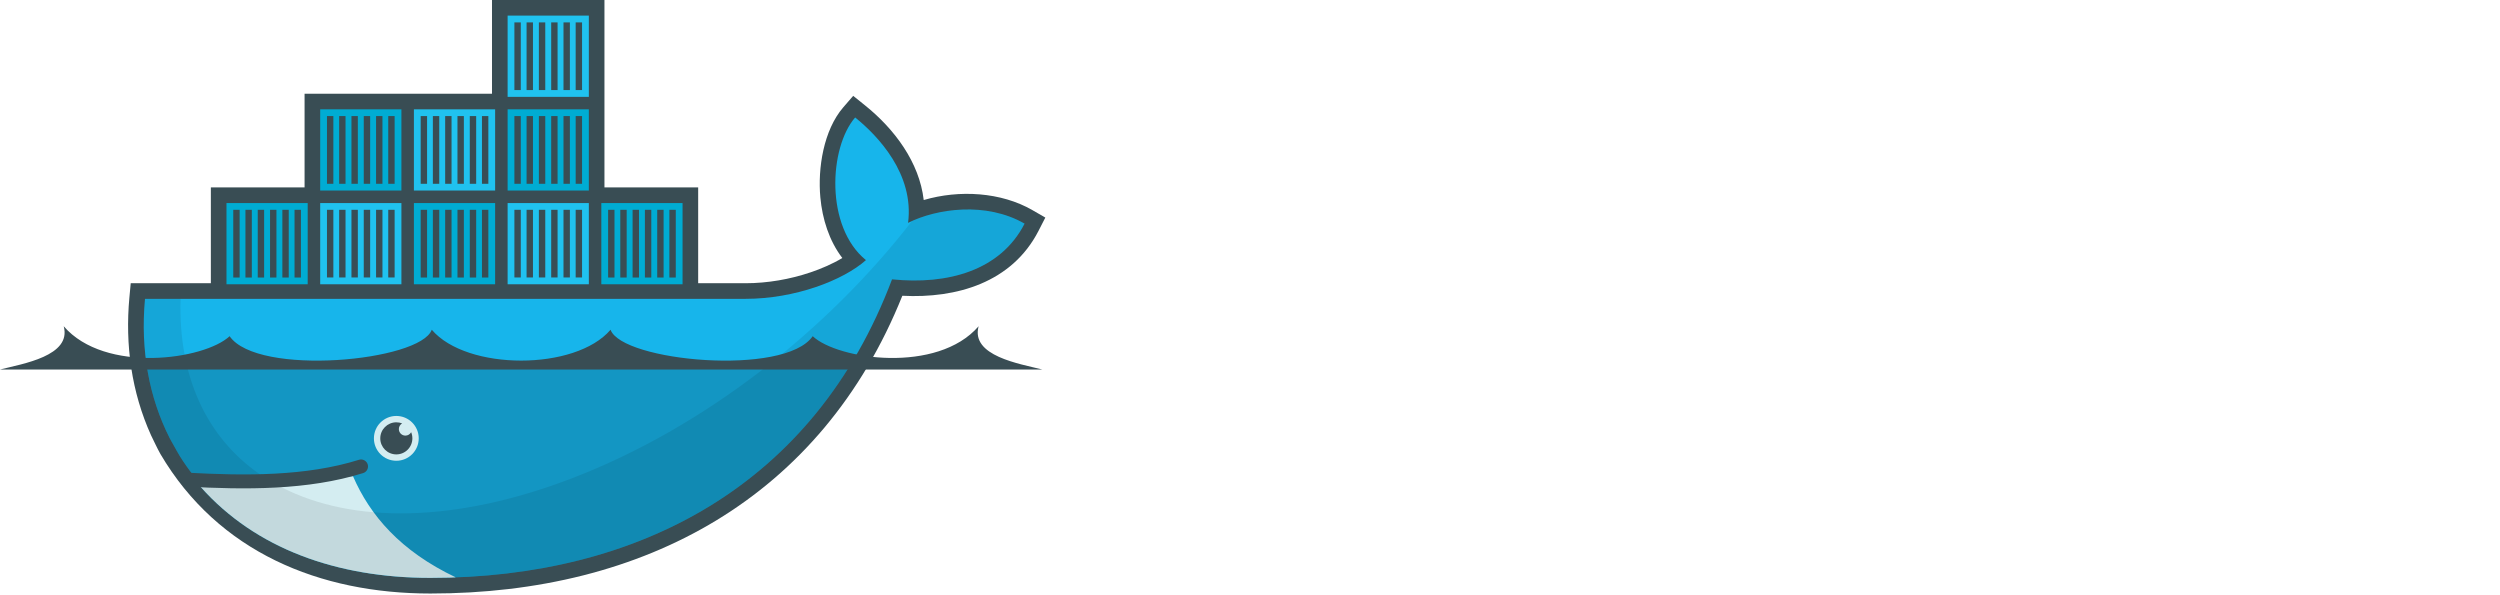
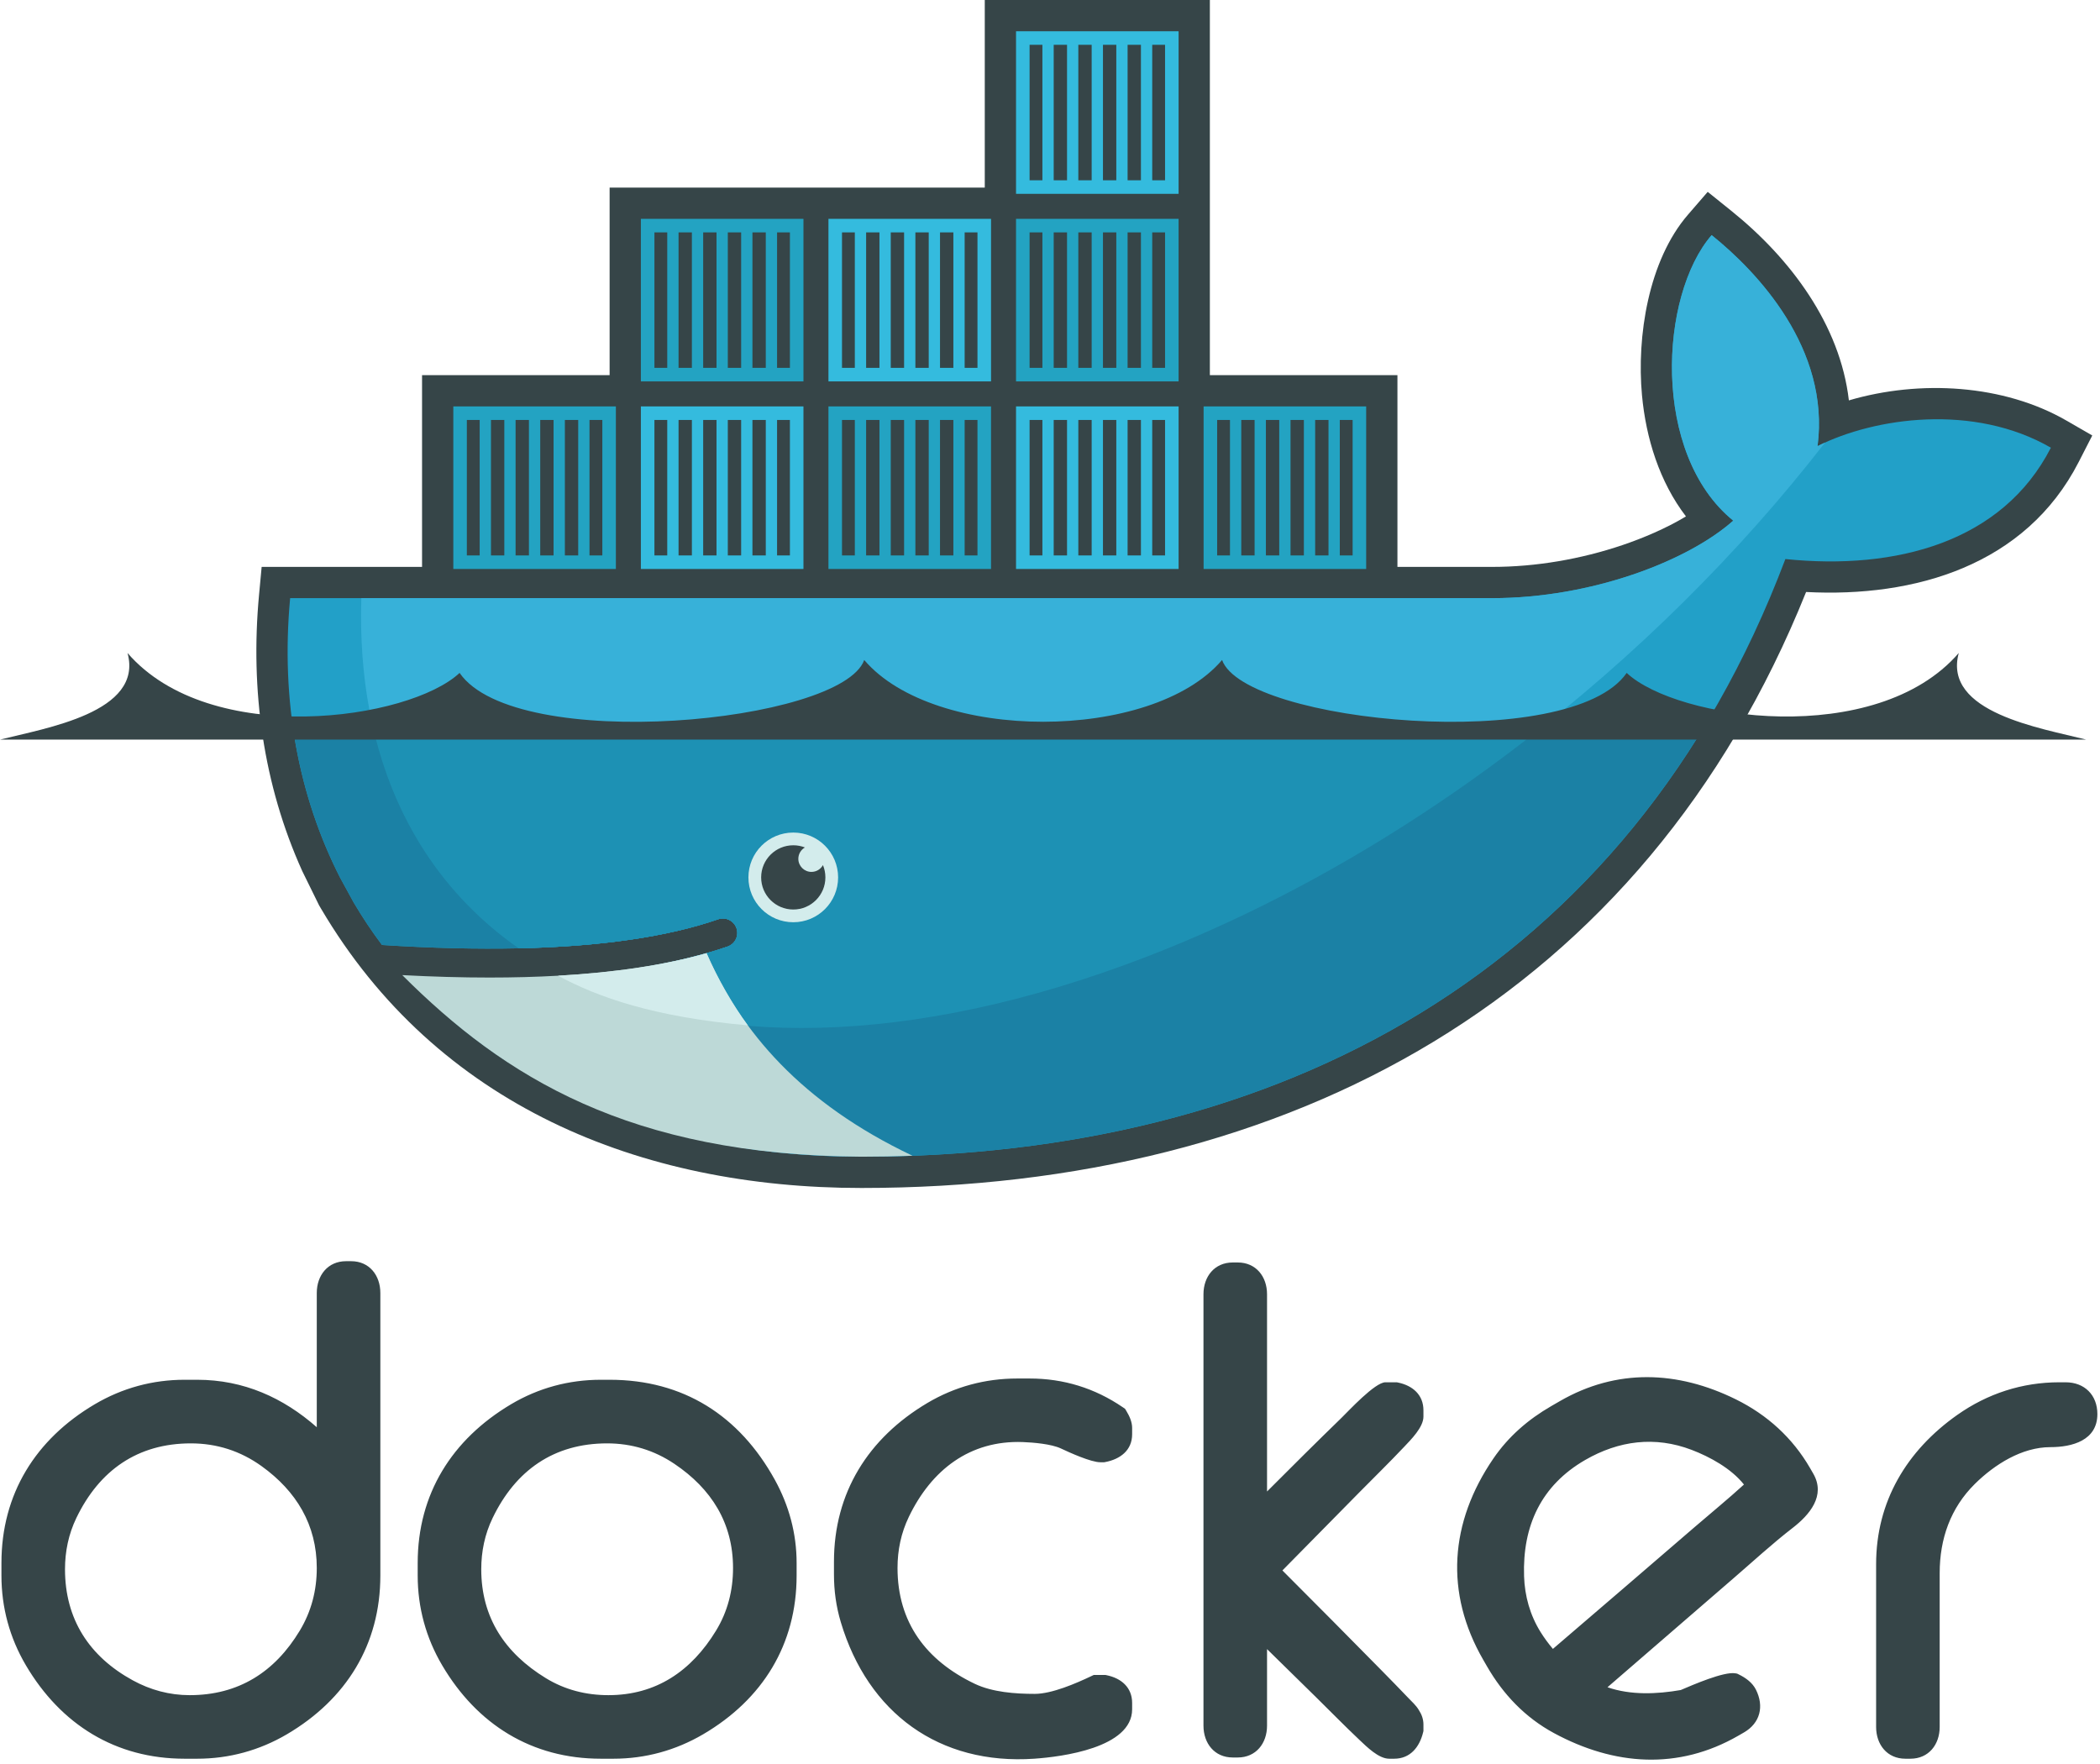
- <svg xmlns="http://www.w3.org/2000/svg" xmlns:xlink="http://www.w3.org/1999/xlink" version="1.1" width="610" height="145" id="svg2">
-   <defs id="defs6">
-     <clipPath id="clipPath8">
-       <path d="m 76,2 0,46 -22,0 0,23 -18.419,0 c -0.078,0.666 -0.141,1.333 -0.206,2 -1.151,12.531 1.036,24.088 6.062,33.969 L 43.125,110 c 1.011,1.817 2.191,3.523 3.438,5.188 1.245,1.662 1.686,2.583 2.469,3.688 C 62.32,133.811 82.129,141 105,141 155.648,141 198.633,118.562 217.656,68.156 231.153,69.541 244.1,66.08 250,54.562 240.601,49.139 228.522,50.877 221.562,54.375 L 240,2 168,48 145,48 145,2 z" id="path10" />
-     </clipPath>
-   </defs>
-   <path d="m 147.488,45.732 22.866,0 0,23.375 11.562,0 c 5.339,0 10.831,-0.951 15.887,-2.664 2.484,-0.842 5.273,-2.015 7.724,-3.489 -3.228,-4.214 -4.876,-9.536 -5.361,-14.781 -0.659,-7.134 0.78,-16.42 5.609,-22.004 l 2.404,-2.78 2.864,2.302 c 7.211,5.794 13.276,13.889 14.345,23.118 8.683,-2.554 18.878,-1.95 26.531,2.467 l 3.14,1.812 -1.653,3.226 C 246.933,68.947 233.401,72.86 220.171,72.167 200.374,121.476 157.273,144.82 105.014,144.82 c -26.999,0 -51.77,-10.093 -65.876,-34.047 -0.827,-1.488 -1.535,-3.044 -2.286,-4.572 C 32.084,95.657 30.5,84.106 31.574,72.564 l 0.322,-3.457 19.553,0 0,-23.375 22.866,0 0,-22.866 45.732,0 0,-22.866 27.44,0 0,45.732" id="path14" style="fill:#394d54" />
-   <g clip-path="url(#clipPath8)" id="g16">
-     <g id="g18">
-       <g transform="translate(0,-22.866)" id="g20">
-         <path d="m 123.859,3.811 19.818,0 0,19.817 -19.818,0 z" id="path22" style="fill:#00acd3" />
-         <path d="m 123.859,26.676 19.818,0 0,19.818 -19.818,0 z" id="path24" style="fill:#20c2ef" />
-         <path d="m 126.292,21.977 0,-16.516 m 2.972,16.516 0,-16.516 m 3.002,16.516 0,-16.516 m 3.003,16.516 0,-16.516 m 3.003,16.516 0,-16.516 m 2.971,16.516 0,-16.516" id="path26" style="stroke:#394d54;stroke-width:1.56" />
-         <use transform="translate(0,22.866)" id="use28" xlink:href="#path26" />
-       </g>
-       <use transform="matrix(1,0,0,-1,22.866,4.572651)" id="use30" xlink:href="#g20" />
-     </g>
-     <use transform="translate(-91.464,45.732)" id="use32" xlink:href="#g18" />
-     <use transform="translate(-45.732,45.732)" id="use34" xlink:href="#g18" />
-     <use transform="translate(0,45.732)" id="use36" xlink:href="#g18" />
+ <svg xmlns="http://www.w3.org/2000/svg" width="256px" height="215px" viewBox="0 0 256 215" version="1.1">
+   <g stroke="none" stroke-width="1" fill="none" fill-rule="evenodd">
+     <path d="M38.617,173.984 L38.617,157.622 C38.617,155.473 39.961,153.745 42.186,153.745 L42.803,153.745 C45.028,153.745 46.366,155.474 46.366,157.622 L46.366,192.069 C46.366,200.469 42.215,207.153 34.984,211.411 C31.631,213.384 27.926,214.396 24.039,214.396 L22.502,214.396 C14.1,214.396 7.425,210.243 3.16,203.015 C1.181,199.66 0.176,195.961 0.176,192.069 L0.176,190.534 C0.176,182.131 4.328,175.451 11.554,171.185 C14.91,169.204 18.61,168.2 22.502,168.2 L24.039,168.2 C29.725,168.2 34.549,170.404 38.617,173.984 L38.617,173.984 Z M7.924,191.3 C7.924,197.368 10.865,201.93 16.182,204.839 C18.332,206.016 20.666,206.648 23.119,206.648 C29.075,206.648 33.493,203.838 36.54,198.791 C37.957,196.443 38.617,193.874 38.617,191.143 C38.617,185.883 36.127,181.778 31.888,178.729 C29.318,176.881 26.425,175.954 23.27,175.954 C16.778,175.954 12.106,179.233 9.302,185.06 C8.356,187.029 7.924,189.121 7.924,191.3 L7.924,191.3 Z M73.248,168.2 L74.322,168.2 C83.3,168.2 90.128,172.555 94.455,180.392 C96.185,183.527 97.111,186.949 97.111,190.534 L97.111,192.069 C97.111,200.469 92.969,207.162 85.726,211.412 C82.373,213.379 78.669,214.396 74.783,214.396 L73.248,214.396 C64.846,214.396 58.169,210.243 53.906,203.015 C51.927,199.66 50.919,195.961 50.919,192.069 L50.919,190.534 C50.919,182.13 55.088,175.472 62.296,171.187 C65.647,169.196 69.354,168.2 73.248,168.2 L73.248,168.2 Z M58.667,191.3 C58.667,197.19 61.558,201.523 66.533,204.569 C68.869,206 71.442,206.648 74.171,206.648 C79.991,206.648 84.293,203.697 87.287,198.785 C88.715,196.443 89.361,193.87 89.361,191.143 C89.361,185.666 86.723,181.482 82.213,178.45 C79.742,176.787 76.991,175.954 74.015,175.954 C67.523,175.954 62.851,179.233 60.048,185.06 C59.1,187.029 58.667,189.121 58.667,191.3 L58.667,191.3 Z M129.324,176.573 C128.155,176.025 125.964,175.843 124.7,175.795 C118.226,175.551 113.542,179.197 110.794,184.908 C109.845,186.878 109.412,188.963 109.412,191.143 C109.412,197.78 112.897,202.427 118.821,205.26 C120.985,206.294 123.779,206.491 126.144,206.491 C128.225,206.491 131.164,205.216 133.01,204.339 L133.33,204.187 L134.763,204.187 L134.921,204.219 C136.683,204.586 138.013,205.703 138.013,207.599 L138.013,208.366 C138.013,213.084 129.391,214.164 126.101,214.394 C114.491,215.197 105.808,208.821 102.498,197.747 C101.923,195.824 101.664,193.914 101.664,191.91 L101.664,190.377 C101.664,181.974 105.834,175.318 113.041,171.036 C116.392,169.046 120.098,168.047 123.992,168.047 L125.527,168.047 C129.657,168.047 133.461,169.22 136.871,171.549 L137.152,171.743 L137.328,172.035 C137.696,172.645 138.013,173.351 138.013,174.077 L138.013,174.844 C138.013,176.822 136.534,177.886 134.747,178.23 L134.599,178.256 L134.141,178.256 C132.985,178.256 130.356,177.059 129.324,176.573 L129.324,176.573 Z M154.458,181.82 C157.467,178.806 160.488,175.798 163.543,172.834 C164.394,172.007 167.617,168.507 168.886,168.507 L170.274,168.507 L170.432,168.54 C172.2,168.907 173.524,170.026 173.524,171.926 L173.524,172.692 C173.524,173.988 172.006,175.494 171.169,176.381 C169.389,178.268 167.515,180.093 165.693,181.942 L156.331,191.445 C160.362,195.484 164.389,199.528 168.387,203.599 C169.493,204.725 170.599,205.852 171.688,206.995 C172.073,207.4 172.641,207.904 172.964,208.465 C173.311,208.991 173.524,209.584 173.524,210.217 L173.524,211.018 L173.479,211.202 C173.044,212.97 171.922,214.396 169.963,214.396 L169.346,214.396 C168.064,214.396 166.616,212.945 165.738,212.117 C163.929,210.411 162.181,208.617 160.407,206.874 L154.458,201.034 L154.458,210.368 C154.458,212.518 153.112,214.246 150.889,214.246 L150.278,214.246 C148.053,214.246 146.709,212.518 146.709,210.368 L146.709,157.772 C146.709,155.621 148.054,153.902 150.278,153.902 L150.889,153.902 C153.112,153.902 154.458,155.621 154.458,157.772 L154.458,181.82 L154.458,181.82 Z M251.035,168.507 L251.804,168.507 C254.129,168.507 255.68,170.073 255.68,172.384 C255.68,175.592 252.613,176.413 249.959,176.413 C246.479,176.413 243.157,178.52 240.758,180.883 C237.767,183.832 236.457,187.609 236.457,191.761 L236.457,210.52 C236.457,212.671 235.115,214.396 232.887,214.396 L232.276,214.396 C230.049,214.396 228.707,212.671 228.707,210.52 L228.707,190.684 C228.707,183.067 232.415,176.849 238.596,172.488 C242.288,169.883 246.516,168.507 251.035,168.507 L251.035,168.507 Z M195.961,205.683 C198.78,206.668 201.996,206.527 204.889,206.023 C206.368,205.394 210.153,203.744 211.545,203.985 L211.762,204.022 L211.962,204.12 C212.812,204.532 213.623,205.115 214.057,205.979 C215.071,208.007 214.584,210.045 212.592,211.196 L211.929,211.579 C204.578,215.821 196.761,215.233 189.434,211.271 C185.931,209.377 183.251,206.566 181.274,203.139 L180.812,202.338 C176.093,194.166 176.73,185.57 182.051,177.799 C183.889,175.113 186.29,173.038 189.097,171.415 L190.159,170.802 C197.081,166.806 204.5,167.08 211.61,170.587 C215.432,172.473 218.529,175.284 220.663,178.981 L221.047,179.647 C222.597,182.333 220.589,184.673 218.516,186.273 C216.11,188.129 213.681,190.363 211.375,192.353 C206.233,196.792 201.099,201.241 195.961,205.683 L195.961,205.683 Z M189.306,201.009 C195.056,196.078 200.808,191.144 206.543,186.193 C208.502,184.503 210.652,182.749 212.596,180.972 C211.036,179.006 208.43,177.589 206.215,176.744 C201.747,175.041 197.339,175.613 193.24,177.979 C187.875,181.077 185.59,186.01 185.791,192.149 C185.869,194.567 186.52,196.897 187.803,198.954 C188.255,199.679 188.76,200.36 189.306,201.009 L189.306,201.009 Z" fill="#364548" />
+     <path d="M147.488,45.732 L170.354,45.732 L170.354,69.107 L181.915,69.107 C187.254,69.107 192.746,68.156 197.802,66.443 C200.287,65.6 203.075,64.428 205.526,62.954 C202.298,58.739 200.65,53.418 200.165,48.172 C199.506,41.038 200.946,31.752 205.774,26.168 L208.178,23.388 L211.042,25.691 C218.253,31.484 224.318,39.58 225.387,48.809 C234.07,46.255 244.265,46.859 251.918,51.276 L255.058,53.088 L253.406,56.314 C246.933,68.946 233.401,72.86 220.171,72.167 C200.374,121.476 157.273,144.82 105.014,144.82 C78.015,144.82 53.244,134.727 39.138,110.773 L38.907,110.382 L36.852,106.201 C32.084,95.657 30.5,84.106 31.574,72.564 L31.897,69.107 L51.45,69.107 L51.45,45.732 L74.315,45.732 L74.315,22.866 L120.048,22.866 L120.048,0 L147.488,0 L147.488,45.732" fill="#364548" />
+     <path d="M221.57,54.38 C223.103,42.464 214.186,33.105 208.656,28.661 C202.283,36.029 201.293,55.339 211.291,63.469 C205.712,68.425 193.954,72.917 181.915,72.917 L35.37,72.917 C34.2,85.484 36.406,97.057 41.445,106.962 L43.112,110.011 C44.167,111.803 45.321,113.532 46.567,115.196 L46.567,115.196 C52.592,115.583 58.147,115.717 63.229,115.604 L63.231,115.604 C73.218,115.383 81.367,114.205 87.543,112.065 C88.462,111.745 89.465,112.233 89.783,113.151 C90.1,114.07 89.614,115.073 88.695,115.391 C87.874,115.676 87.018,115.942 86.134,116.195 C86.133,116.195 86.132,116.195 86.131,116.196 C81.268,117.584 76.053,118.518 69.325,118.933 C69.724,118.94 68.909,118.993 68.907,118.994 C68.678,119.008 68.39,119.041 68.16,119.053 C65.512,119.202 62.654,119.233 59.732,119.233 C56.536,119.233 53.389,119.172 49.87,118.994 L49.78,119.053 C61.991,132.777 81.082,141.008 105.014,141.008 C155.662,141.008 198.622,118.556 217.646,68.151 C231.142,69.536 244.113,66.094 250.013,54.576 C240.615,49.153 228.529,50.882 221.57,54.38" fill="#22A0C8" />
+     <path d="M221.57,54.38 C223.103,42.464 214.186,33.105 208.656,28.661 C202.283,36.029 201.293,55.339 211.291,63.469 C205.712,68.425 193.954,72.917 181.915,72.917 L44.048,72.917 C43.45,92.163 50.592,106.772 63.229,115.604 L63.231,115.604 C73.218,115.383 81.367,114.205 87.543,112.065 C88.462,111.745 89.465,112.233 89.783,113.151 C90.1,114.07 89.614,115.073 88.695,115.391 C87.874,115.676 87.018,115.942 86.134,116.195 C86.133,116.195 86.132,116.195 86.131,116.196 C81.268,117.584 75.605,118.638 68.877,119.053 C68.875,119.053 68.714,118.898 68.712,118.898 C85.949,127.74 110.942,127.708 139.597,116.701 C171.728,104.357 201.626,80.841 222.488,53.944 C222.173,54.086 221.866,54.231 221.57,54.38" fill="#37B1D9" />
+     <path d="M35.645,88.186 C36.556,94.918 38.524,101.221 41.445,106.962 L43.112,110.011 C44.167,111.803 45.321,113.532 46.567,115.196 C52.593,115.583 58.148,115.717 63.231,115.604 C73.218,115.383 81.367,114.205 87.543,112.065 C88.462,111.745 89.465,112.233 89.783,113.151 C90.1,114.07 89.614,115.073 88.695,115.391 C87.874,115.676 87.018,115.942 86.134,116.195 C86.133,116.195 86.132,116.195 86.131,116.196 C81.268,117.584 75.635,118.578 68.907,118.994 C68.676,119.008 68.273,119.011 68.04,119.023 C65.394,119.172 62.565,119.263 59.642,119.263 C56.447,119.263 53.179,119.202 49.661,119.023 C61.871,132.747 81.082,141.008 105.014,141.008 C148.373,141.008 186.098,124.55 207.993,88.186 L35.645,88.186" fill="#1B81A5" />
+     <path d="M45.367,88.186 C47.959,100.005 54.188,109.285 63.231,115.604 C73.218,115.383 81.367,114.205 87.543,112.065 C88.462,111.745 89.465,112.233 89.783,113.151 C90.1,114.07 89.614,115.073 88.695,115.391 C87.874,115.676 87.018,115.942 86.134,116.195 C86.133,116.195 86.132,116.195 86.131,116.196 C81.268,117.584 75.516,118.578 68.787,118.994 C86.023,127.834 110.944,127.707 139.597,116.701 C156.931,110.041 173.614,100.127 188.581,88.186 L45.367,88.186" fill="#1D91B4" />
+     <path d="M55.261,49.543 L75.078,49.543 L75.078,69.361 L55.261,69.361 L55.261,49.543 Z M56.911,51.195 L58.475,51.195 L58.475,67.71 L56.911,67.71 L56.911,51.195 Z M59.852,51.195 L61.478,51.195 L61.478,67.71 L59.852,67.71 L59.852,51.195 Z M62.853,51.195 L64.48,51.195 L64.48,67.71 L62.853,67.71 L62.853,51.195 Z M65.857,51.195 L67.483,51.195 L67.483,67.71 L65.857,67.71 L65.857,51.195 Z M68.86,51.195 L70.486,51.195 L70.486,67.71 L68.86,67.71 L68.86,51.195 Z M71.862,51.195 L73.427,51.195 L73.427,67.71 L71.862,67.71 L71.862,51.195 Z" fill="#23A3C2" />
+     <path d="M78.126,26.677 L97.945,26.677 L97.945,46.494 L78.126,46.494 L78.126,26.677 Z M79.778,28.329 L81.341,28.329 L81.341,44.843 L79.778,44.843 L79.778,28.329 Z M82.719,28.329 L84.344,28.329 L84.344,44.843 L82.719,44.843 L82.719,28.329 Z M85.72,28.329 L87.346,28.329 L87.346,44.843 L85.72,44.843 L85.72,28.329 Z M88.723,28.329 L90.349,28.329 L90.349,44.843 L88.723,44.843 L88.723,28.329 Z M91.726,28.329 L93.353,28.329 L93.353,44.843 L91.726,44.843 L91.726,28.329 Z M94.728,28.329 L96.294,28.329 L96.294,44.843 L94.728,44.843 L94.728,28.329 Z" fill="#23A3C2" />
+     <path d="M78.126,49.543 L97.945,49.543 L97.945,69.361 L78.126,69.361 L78.126,49.543 Z M79.778,51.195 L81.341,51.195 L81.341,67.71 L79.778,67.71 L79.778,51.195 Z M82.719,51.195 L84.344,51.195 L84.344,67.71 L82.719,67.71 L82.719,51.195 Z M85.72,51.195 L87.346,51.195 L87.346,67.71 L85.72,67.71 L85.72,51.195 Z M88.723,51.195 L90.349,51.195 L90.349,67.71 L88.723,67.71 L88.723,51.195 Z M91.726,51.195 L93.353,51.195 L93.353,67.71 L91.726,67.71 L91.726,51.195 Z M94.728,51.195 L96.294,51.195 L96.294,67.71 L94.728,67.71 L94.728,51.195 Z" fill="#34BBDE" />
+     <path d="M100.993,49.543 L120.811,49.543 L120.811,69.361 L100.993,69.361 L100.993,49.543 Z M102.644,51.195 L104.207,51.195 L104.207,67.71 L102.644,67.71 L102.644,51.195 Z M105.584,51.195 L107.21,51.195 L107.21,67.71 L105.584,67.71 L105.584,51.195 Z M108.587,51.195 L110.213,51.195 L110.213,67.71 L108.587,67.71 L108.587,51.195 Z M111.59,51.195 L113.216,51.195 L113.216,67.71 L111.59,67.71 L111.59,51.195 Z M114.592,51.195 L116.22,51.195 L116.22,67.71 L114.592,67.71 L114.592,51.195 Z M117.595,51.195 L119.159,51.195 L119.159,67.71 L117.595,67.71 L117.595,51.195 Z" fill="#23A3C2" />
+     <path d="M100.993,26.677 L120.811,26.677 L120.811,46.494 L100.993,46.494 L100.993,26.677 Z M102.644,28.329 L104.207,28.329 L104.207,44.843 L102.644,44.843 L102.644,28.329 Z M105.584,28.329 L107.21,28.329 L107.21,44.843 L105.584,44.843 L105.584,28.329 Z M108.587,28.329 L110.213,28.329 L110.213,44.843 L108.587,44.843 L108.587,28.329 Z M111.59,28.329 L113.216,28.329 L113.216,44.843 L111.59,44.843 L111.59,28.329 Z M114.592,28.329 L116.22,28.329 L116.22,44.843 L114.592,44.843 L114.592,28.329 Z M117.595,28.329 L119.159,28.329 L119.159,44.843 L117.595,44.843 L117.595,28.329 Z" fill="#34BBDE" />
+     <path d="M123.859,49.543 L143.677,49.543 L143.677,69.361 L123.859,69.361 L123.859,49.543 Z M125.511,51.195 L127.074,51.195 L127.074,67.71 L125.511,67.71 L125.511,51.195 Z M128.451,51.195 L130.077,51.195 L130.077,67.71 L128.451,67.71 L128.451,51.195 Z M131.453,51.195 L133.079,51.195 L133.079,67.71 L131.453,67.71 L131.453,51.195 Z M134.456,51.195 L136.083,51.195 L136.083,67.71 L134.456,67.71 L134.456,51.195 Z M137.459,51.195 L139.086,51.195 L139.086,67.71 L137.459,67.71 L137.459,51.195 Z M140.462,51.195 L142.026,51.195 L142.026,67.71 L140.462,67.71 L140.462,51.195 Z" fill="#34BBDE" />
+     <path d="M123.859,26.677 L143.677,26.677 L143.677,46.494 L123.859,46.494 L123.859,26.677 Z M125.511,28.329 L127.074,28.329 L127.074,44.843 L125.511,44.843 L125.511,28.329 Z M128.451,28.329 L130.077,28.329 L130.077,44.843 L128.451,44.843 L128.451,28.329 Z M131.453,28.329 L133.079,28.329 L133.079,44.843 L131.453,44.843 L131.453,28.329 Z M134.456,28.329 L136.083,28.329 L136.083,44.843 L134.456,44.843 L134.456,28.329 Z M137.459,28.329 L139.086,28.329 L139.086,44.843 L137.459,44.843 L137.459,28.329 Z M140.462,28.329 L142.026,28.329 L142.026,44.843 L140.462,44.843 L140.462,28.329 Z" fill="#23A3C2" />
+     <path d="M123.859,3.811 L143.677,3.811 L143.677,23.629 L123.859,23.629 L123.859,3.811 Z M125.511,5.461 L127.074,5.461 L127.074,21.977 L125.511,21.977 L125.511,5.461 Z M128.451,5.461 L130.077,5.461 L130.077,21.977 L128.451,21.977 L128.451,5.461 Z M131.453,5.461 L133.079,5.461 L133.079,21.977 L131.453,21.977 L131.453,5.461 Z M134.456,5.461 L136.083,5.461 L136.083,21.977 L134.456,21.977 L134.456,5.461 Z M137.459,5.461 L139.086,5.461 L139.086,21.977 L137.459,21.977 L137.459,5.461 Z M140.462,5.461 L142.026,5.461 L142.026,21.977 L140.462,21.977 L140.462,5.461 Z" fill="#34BBDE" />
+     <path d="M146.725,49.543 L166.543,49.543 L166.543,69.361 L146.725,69.361 L146.725,49.543 Z M148.376,51.195 L149.94,51.195 L149.94,67.71 L148.376,67.71 L148.376,51.195 Z M151.316,51.195 L152.942,51.195 L152.942,67.71 L151.316,67.71 L151.316,51.195 Z M154.319,51.195 L155.946,51.195 L155.946,67.71 L154.319,67.71 L154.319,51.195 Z M157.321,51.195 L158.948,51.195 L158.948,67.71 L157.321,67.71 L157.321,51.195 Z M160.325,51.195 L161.951,51.195 L161.951,67.71 L160.325,67.71 L160.325,51.195 Z M163.327,51.195 L164.891,51.195 L164.891,67.71 L163.327,67.71 L163.327,51.195 Z" fill="#23A3C2" />
+     <path d="M96.704,101.492 C99.723,101.492 102.17,103.94 102.17,106.959 C102.17,109.978 99.723,112.426 96.704,112.426 C93.684,112.426 91.236,109.978 91.236,106.959 C91.236,103.94 93.684,101.492 96.704,101.492" fill="#D3ECEC" />
+     <path d="M96.704,103.043 C97.204,103.043 97.681,103.137 98.121,103.308 C97.644,103.584 97.321,104.1 97.321,104.692 C97.321,105.574 98.037,106.289 98.919,106.289 C99.524,106.289 100.049,105.953 100.321,105.457 C100.513,105.919 100.619,106.427 100.619,106.959 C100.619,109.121 98.866,110.874 96.704,110.874 C94.542,110.874 92.788,109.121 92.788,106.959 C92.788,104.796 94.542,103.043 96.704,103.043" fill="#364548" />
+     <path d="M0,90.162 L254.327,90.162 C248.79,88.758 236.806,86.86 238.783,79.603 C228.714,91.254 204.43,87.777 198.301,82.031 C191.477,91.93 151.747,88.167 148.976,80.456 C140.42,90.497 113.909,90.497 105.353,80.456 C102.58,88.167 62.851,91.93 56.026,82.031 C49.898,87.777 25.616,91.254 15.546,79.603 C17.522,86.86 5.539,88.758 0,90.162" fill="#364548" />
+     <path d="M111.237,140.89 C97.698,134.465 90.266,125.731 86.131,116.196 C81.102,117.631 75.056,118.549 68.031,118.943 C65.385,119.091 62.602,119.167 59.68,119.167 C56.313,119.167 52.764,119.068 49.038,118.87 C61.455,131.279 76.73,140.834 105.014,141.008 C107.102,141.008 109.175,140.968 111.237,140.89" fill="#BDD9D7" />
+     <path d="M91.16,124.994 C89.287,122.451 87.47,119.255 86.134,116.195 C81.104,117.631 75.057,118.549 68.031,118.943 C72.857,121.563 79.758,123.99 91.16,124.994" fill="#D3ECEC" />
  </g>
-   <path d="m 221.57,54.38 c 1.533,-11.915 -7.384,-21.275 -12.914,-25.718 -6.373,7.368 -7.363,26.678 2.635,34.807 -5.58,4.956 -17.337,9.448 -29.376,9.448 L 34,72.917 C 32.829,85.484 34,146 34,146 l 217,0 -0.987,-91.424 c -9.399,-5.424 -21.484,-3.694 -28.443,-0.197" clip-path="url(#clipPath8)" id="path38" style="fill:#17b5eb" />
-   <path d="m 34,89 0,57 217,0 0,-57" clip-path="url(#clipPath8)" id="path40" style="fill-opacity:0.17" />
-   <path d="M 111.237,140.89 C 97.698,134.465 90.266,125.731 86.131,116.196 L 45,118 l 21,28 45.237,-5.11" clip-path="url(#clipPath8)" id="path42" style="fill:#d4edf1" />
-   <path d="m 222.5,53.938 0,0.031 c -20.861,26.889 -50.783,50.379 -82.906,62.719 -28.655,11.008 -53.638,11.06 -70.875,2.219 -1.856,-1.048 -3.676,-2.212 -5.5,-3.312 C 50.582,106.762 43.464,92.152 44.062,72.906 L 34,72.906 34,146 l 217,0 0,-96 -25,0 z" clip-path="url(#clipPath8)" id="path44" style="fill-opacity:0.085" />
-   <path d="m 45.625,117.031 c 14.165,0.775 29.282,0.914 42.469,-3.219" id="path46" style="fill:none;stroke:#394d54;stroke-width:3.4;stroke-linecap:round" />
-   <path d="m 102.17,106.959 c 0,3.019 -2.448,5.467 -5.467,5.467 -3.02,0 -5.468,-2.448 -5.468,-5.467 0,-3.019 2.448,-5.468 5.468,-5.468 3.019,0 5.467,2.449 5.467,5.468 z" id="path48" style="fill:#d4edf1" />
-   <path d="m 98.121,103.308 c -0.477,0.276 -0.8,0.793 -0.8,1.384 0,0.883 0.716,1.597 1.598,1.597 0.605,0 1.13,-0.336 1.402,-0.832 0.192,0.462 0.298,0.97 0.298,1.502 0,2.162 -1.753,3.915 -3.916,3.915 -2.162,0 -3.916,-1.753 -3.916,-3.915 0,-2.163 1.754,-3.917 3.916,-3.917 0.5,0 0.977,0.094 1.418,0.265 z" id="path50" style="fill:#394d54" />
-   <path d="m 0,90.162 254.327,0 c -5.538,-1.405 -17.521,-3.302 -15.545,-10.56 -10.069,11.652 -34.353,8.174 -40.481,2.429 -6.825,9.898 -46.555,6.136 -49.326,-1.575 -8.556,10.041 -35.067,10.041 -43.623,0 -2.772,7.711 -42.501,11.473 -49.327,1.575 C 49.898,87.777 25.616,91.254 15.546,79.603 17.522,86.86 5.539,88.758 0,90.162" id="path52" style="fill:#394d54" />
</svg>
